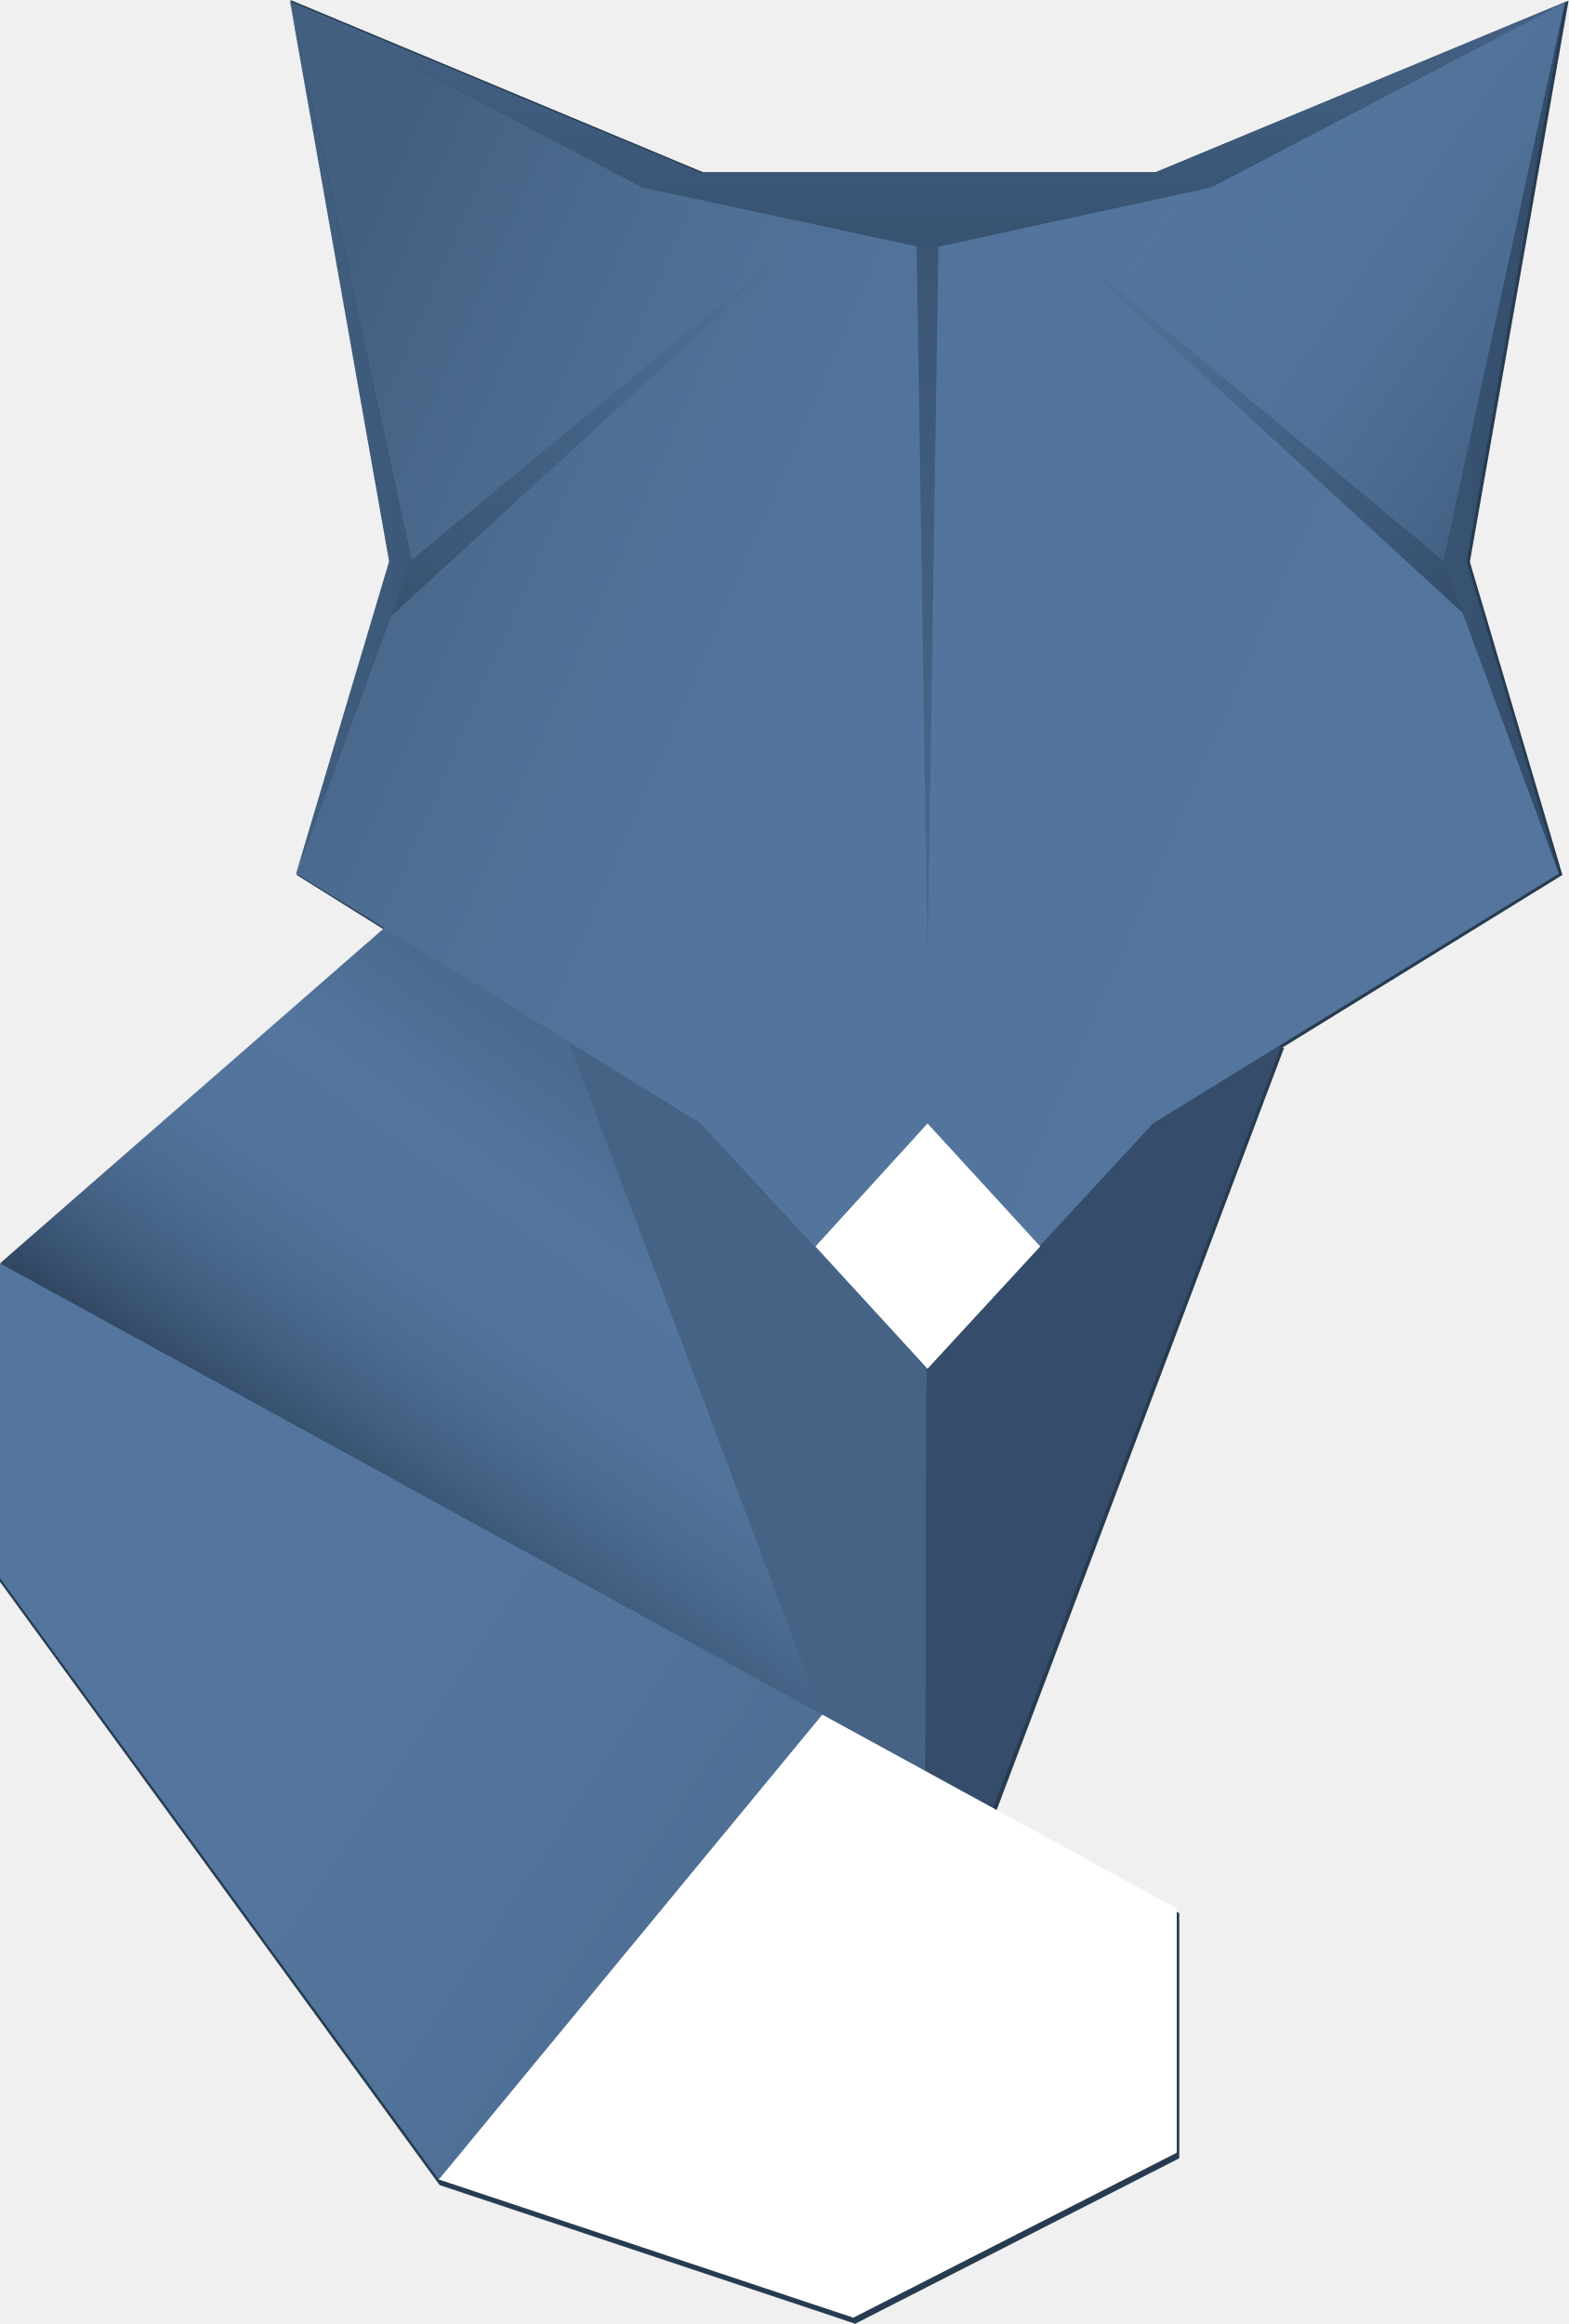
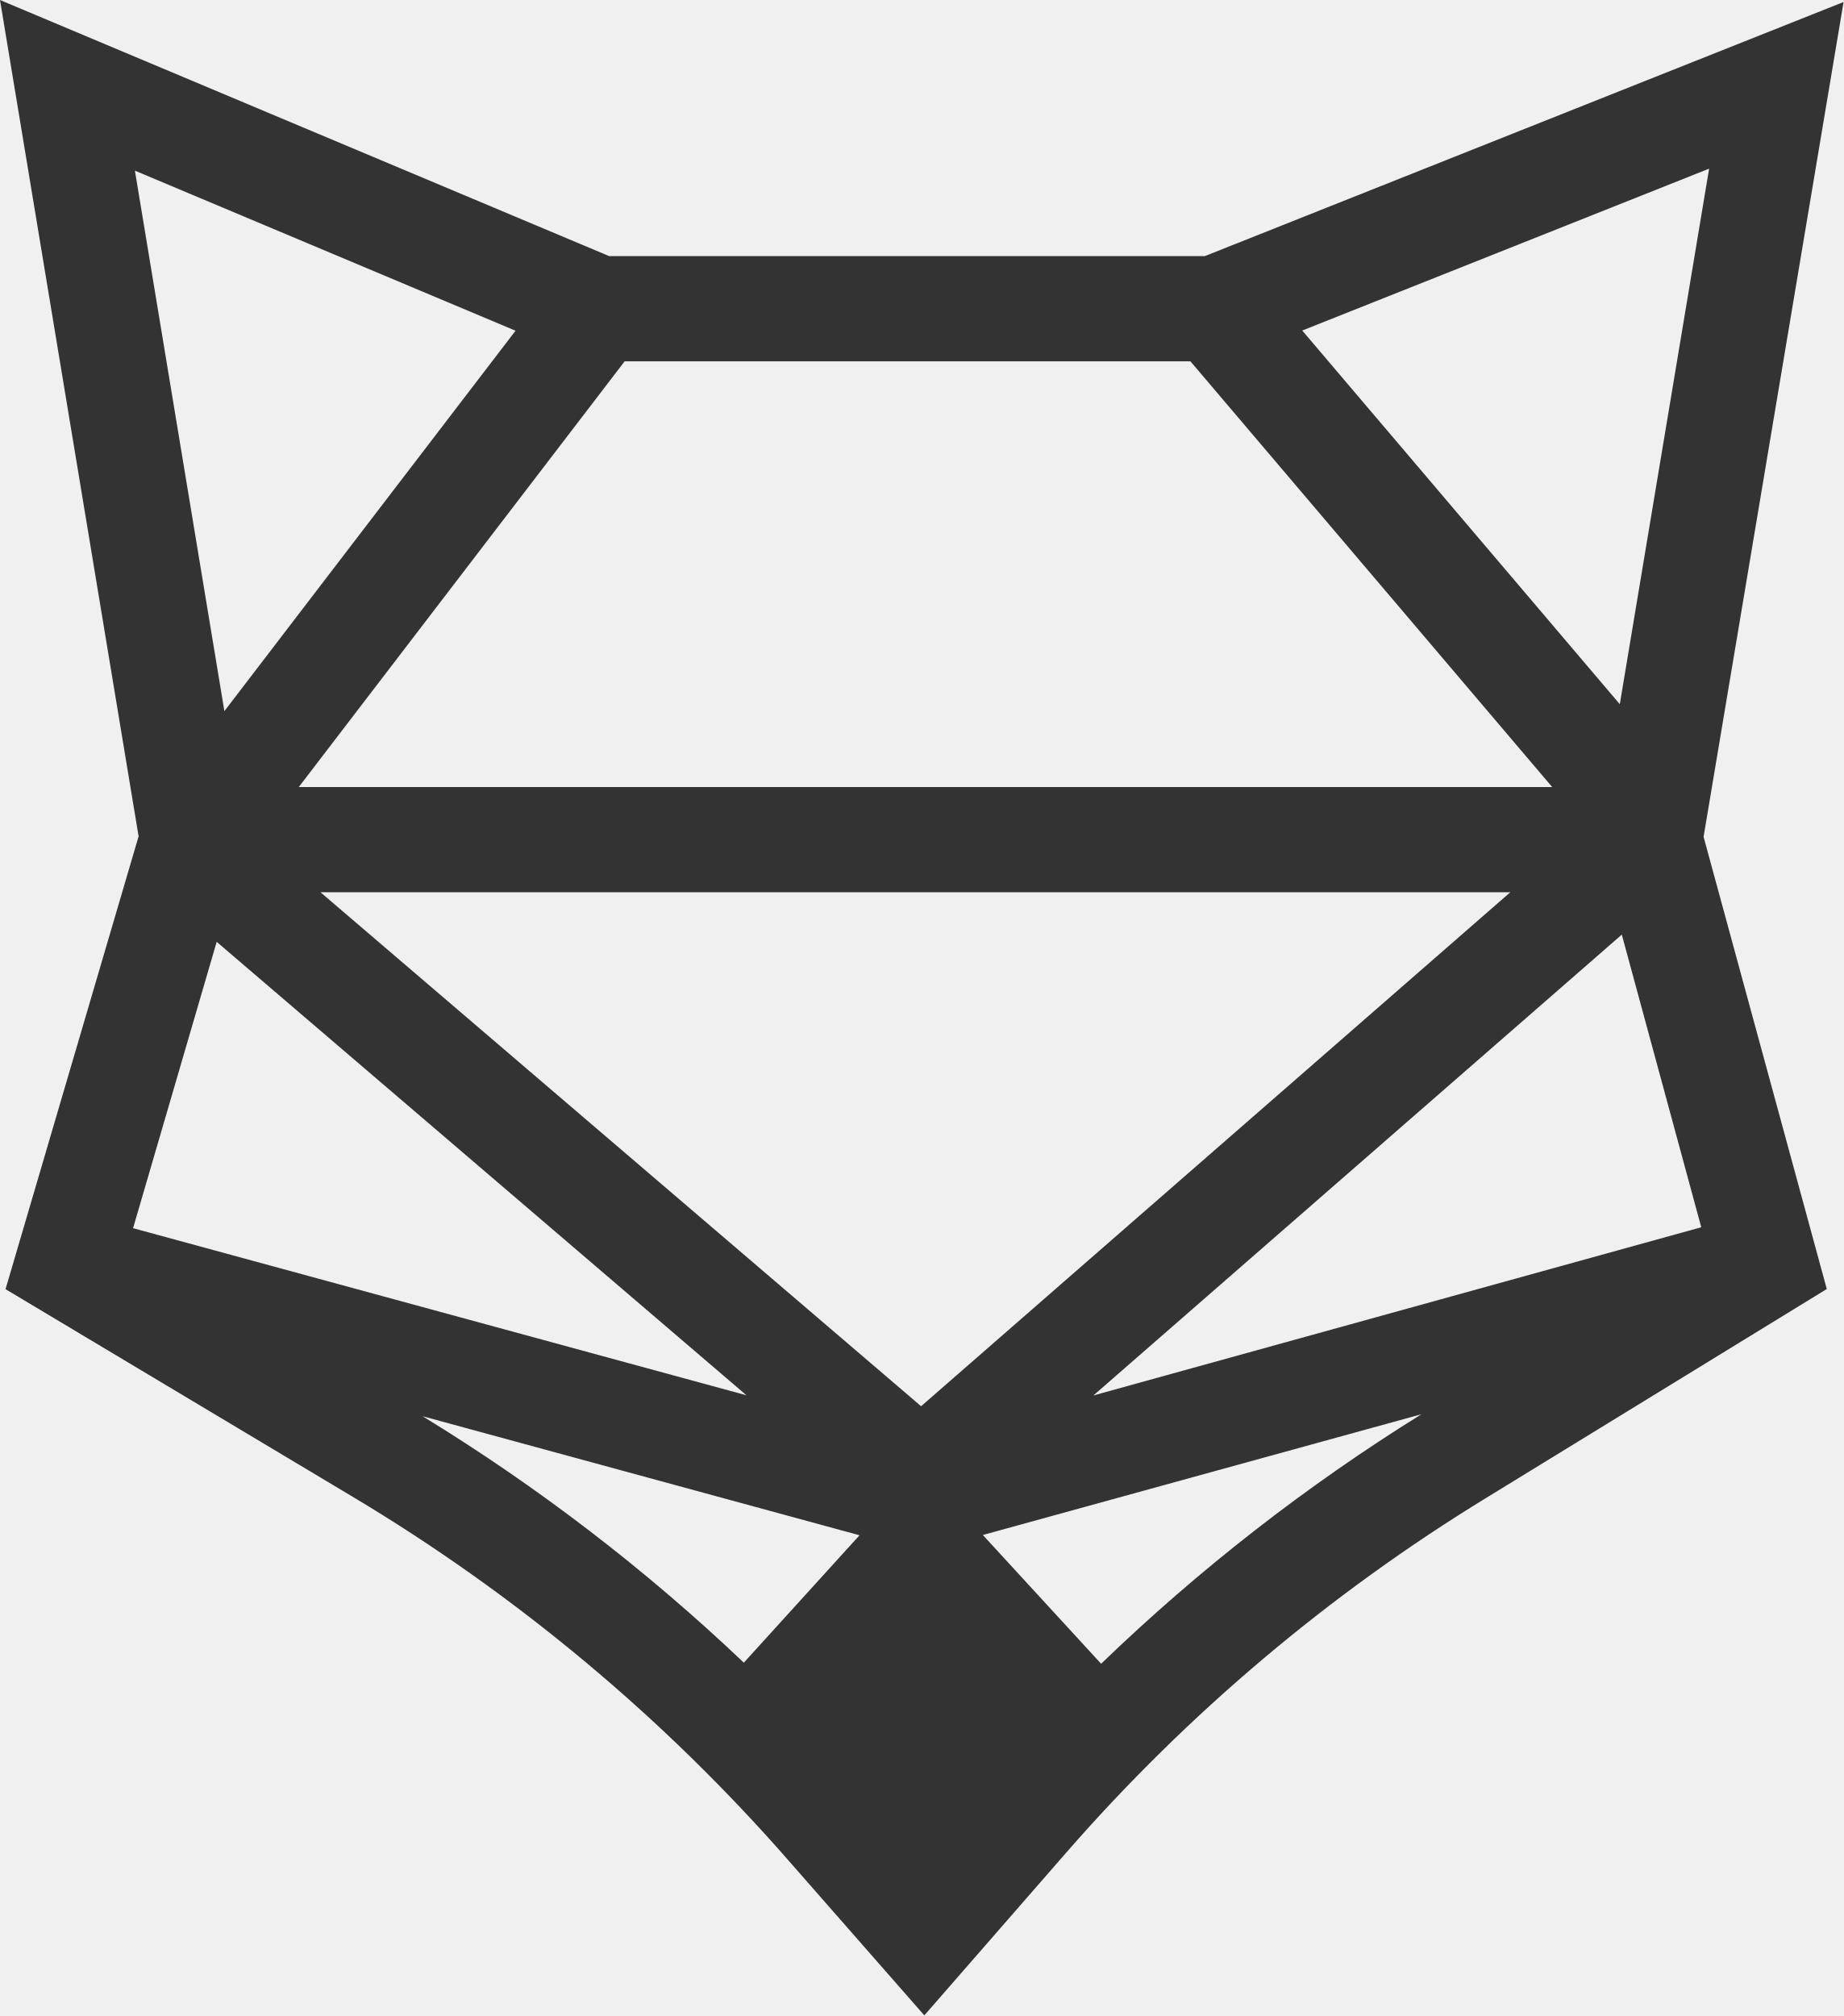
- <svg xmlns="http://www.w3.org/2000/svg" width="81" height="120">
-   <defs>
-     <linearGradient id="a" x1="100.1%" x2="44.158%" y1="-16.123%" y2="77.651%">
-       <stop offset="13.45%" stop-color="#2B415B" />
-       <stop offset="37.62%" stop-color="#3B5676" />
-       <stop offset="69.23%" stop-color="#54769E" />
-       <stop offset="79.01%" stop-color="#52749B" />
-       <stop offset="86.14%" stop-color="#4D6C92" />
-       <stop offset="92.44%" stop-color="#436082" />
-       <stop offset="98.22%" stop-color="#364F6C" />
-       <stop offset="100%" stop-color="#314863" />
-     </linearGradient>
-     <linearGradient id="b" x1="99.789%" x2="-4.607%" y1="61.494%" y2="13.346%">
-       <stop offset="0%" stop-color="#54769E" />
-       <stop offset="48.02%" stop-color="#53749C" />
-       <stop offset="68.78%" stop-color="#4F6F95" />
-       <stop offset="84.23%" stop-color="#486588" />
-       <stop offset="90.95%" stop-color="#435F80" />
-     </linearGradient>
-     <linearGradient id="c" x1="725.857%" x2="-347.124%" y1="50.023%" y2="50.023%">
-       <stop offset="25.39%" stop-color="#20344C" />
-       <stop offset="40.72%" stop-color="#273D57" />
-       <stop offset="67.33%" stop-color="#395373" />
-       <stop offset="100%" stop-color="#54769E" />
-     </linearGradient>
-     <linearGradient id="d" x1="-653.788%" x2="455.494%" y1="50.021%" y2="50.021%">
-       <stop offset="25.39%" stop-color="#54769E" />
-       <stop offset="41.33%" stop-color="#4D6E93" />
-       <stop offset="68.97%" stop-color="#3C5777" />
-       <stop offset="100%" stop-color="#233850" />
-     </linearGradient>
-     <linearGradient id="e" x1="50.037%" x2="49.958%" y1="-209.336%" y2="235.965%">
-       <stop offset=".655%" stop-color="#54769E" />
-       <stop offset="19.93%" stop-color="#507198" />
-       <stop offset="45.02%" stop-color="#466488" />
-       <stop offset="73.18%" stop-color="#354F6D" />
-       <stop offset="100%" stop-color="#21354D" />
-     </linearGradient>
-     <linearGradient id="f" x1="163.86%" x2="-53.14%" y1="-95.577%" y2="173.049%">
-       <stop offset="25.39%" stop-color="#54769E" />
-       <stop offset="41.02%" stop-color="#4D6E93" />
-       <stop offset="68.13%" stop-color="#3C5777" />
-       <stop offset="100%" stop-color="#22364E" />
-     </linearGradient>
-     <linearGradient id="g" x1="-44.112%" x2="137.688%" y1="-60.146%" y2="146.957%">
-       <stop offset="25.39%" stop-color="#54769E" />
-       <stop offset="41.02%" stop-color="#4D6E93" />
-       <stop offset="68.13%" stop-color="#3C5777" />
-       <stop offset="100%" stop-color="#22364E" />
-     </linearGradient>
-     <linearGradient id="h" x1="-1.436%" x2="127.702%" y1="31.601%" y2="103.798%">
-       <stop offset="26.64%" stop-color="#54769E" />
-       <stop offset="100%" stop-color="#425E7F" />
-     </linearGradient>
-     <linearGradient id="i" x1="-71.276%" x2="149.175%" y1="-65.314%" y2="96.331%">
-       <stop offset="46.09%" stop-color="#54769E" stop-opacity="0" />
-       <stop offset="56.99%" stop-color="#52739A" stop-opacity=".216" />
-       <stop offset="67.64%" stop-color="#4A698E" stop-opacity=".427" />
-       <stop offset="78.2%" stop-color="#3D597B" stop-opacity=".636" />
-       <stop offset="88.63%" stop-color="#2C435F" stop-opacity=".842" />
-       <stop offset="96.61%" stop-color="#1B2E45" />
-     </linearGradient>
-     <linearGradient id="j" x1="50.309%" x2="50.309%" y1="295.997%" y2="-124.649%">
-       <stop offset="25.39%" stop-color="#54769E" />
-       <stop offset="41.02%" stop-color="#4D6E93" />
-       <stop offset="68.13%" stop-color="#3C5777" />
-       <stop offset="100%" stop-color="#22364E" />
-     </linearGradient>
-   </defs>
-   <g fill="none">
-     <path fill="#273C51" d="M75.905 29.011L81 .035 59.705 8.889H36.3L15.005 0l5.13 29.011-4.814 16.168 4.534 2.835L0 65.372V81.68l22.701 31.146 21.401 7.139.035.035 16.727-8.539.035-.035V98.793l-9.488-5.18 14.9-39.51h-.105l14.478-8.924z" />
-     <path fill="url(#a)" d="M34.258 35.337L0 65.233l47.723 27.314.176-56.303z" />
-     <path fill="#466284" d="M29.384 53.826l18.374 48.872.14-46.151z" />
-     <path fill="#354D6A" d="M66.168 54l-18.41 48.698.14-46.151z" />
-     <path fill="url(#b)" d="M80.825.105l-18.27 9.558-14.621 3.174L33.17 9.663 14.973.07l6.276 28.849-5.96 16.186 20.898 12.907L47.794 70.57v.104l.07-.07.07.07v-.104L59.54 58.012l20.97-12.907-5.962-16.152z" />
-     <path fill="url(#c)" d="M80.825.105L75.74 28.988l4.77 16.117-5.962-16.152z" />
-     <path fill="url(#d)" d="M14.973.07l5.12 28.918-4.805 16.117 5.961-16.186z" />
-     <path fill="url(#e)" d="M14.973.07l21.25 8.86h23.352L80.825.105l-18.27 9.558-14.621 3.174L33.17 9.663z" />
-     <path fill="url(#f)" d="M21.25 28.919l-1.053 2.895 22.056-20.233z" />
-     <path fill="url(#g)" d="M74.548 28.953L53.65 11.581l21.916 20.093z" />
-     <path fill="url(#h)" d="M0 65.233l51.3 28.15 6.487 16.152-13.745 5.198-21.39-2.198L0 81.488z" />
-     <path fill="#FFF" d="M42.464 88.535l-19.742 23.93-.07.07 21.354 7.116.036.035 16.69-8.512.036-.034V98.547z" />
-     <path fill="url(#i)" d="M74.548 28.953L80.825.105l-18.27 9.558-8.906 1.918z" />
-     <path fill="#FFF" d="M47.899 70.674l-5.786-6.314 5.786-6.348 5.82 6.348z" />
-     <path fill="url(#j)" d="M47.338 12.698l.596.14.526-.105-.561 36.802z" />
-   </g>
+ <svg xmlns="http://www.w3.org/2000/svg" viewBox="0 0 119.71 130.89">
+   <path fill="#333" fill-rule="evenodd" d="M110.98 10.95l-5.8 34.77-20.62-24.26zm-5.67 49.73l5.16 19L71 90.6zM19.4 51.1l21.16-27.64H77.3l23.49 27.64zm78.67 6.83L59.81 91.3l-39-33.37h77.26zm-64.6-36.45l-18.9 24.69-5.81-35.09 24.71 10.39zm15 69.11L8.64 79.74l5.43-18.59zm7.35 9.08l-7.52 8.28a124.94 124.94 0 0 0-20.86-16l28.38 7.73zm36.48-7.85a125 125 0 0 0-20.8 16.2l-7.68-8.36 28.48-7.84zM119.71.13l-41.48 16.5H39.56L0 0l9 54.3L.36 83.7l22.51 13.46a118 118 0 0 1 28.38 23.69l8.77 10 9.2-10.55a117.65 117.65 0 0 1 27.32-23.07l22.08-13.54-8-29.36z" />
</svg>
